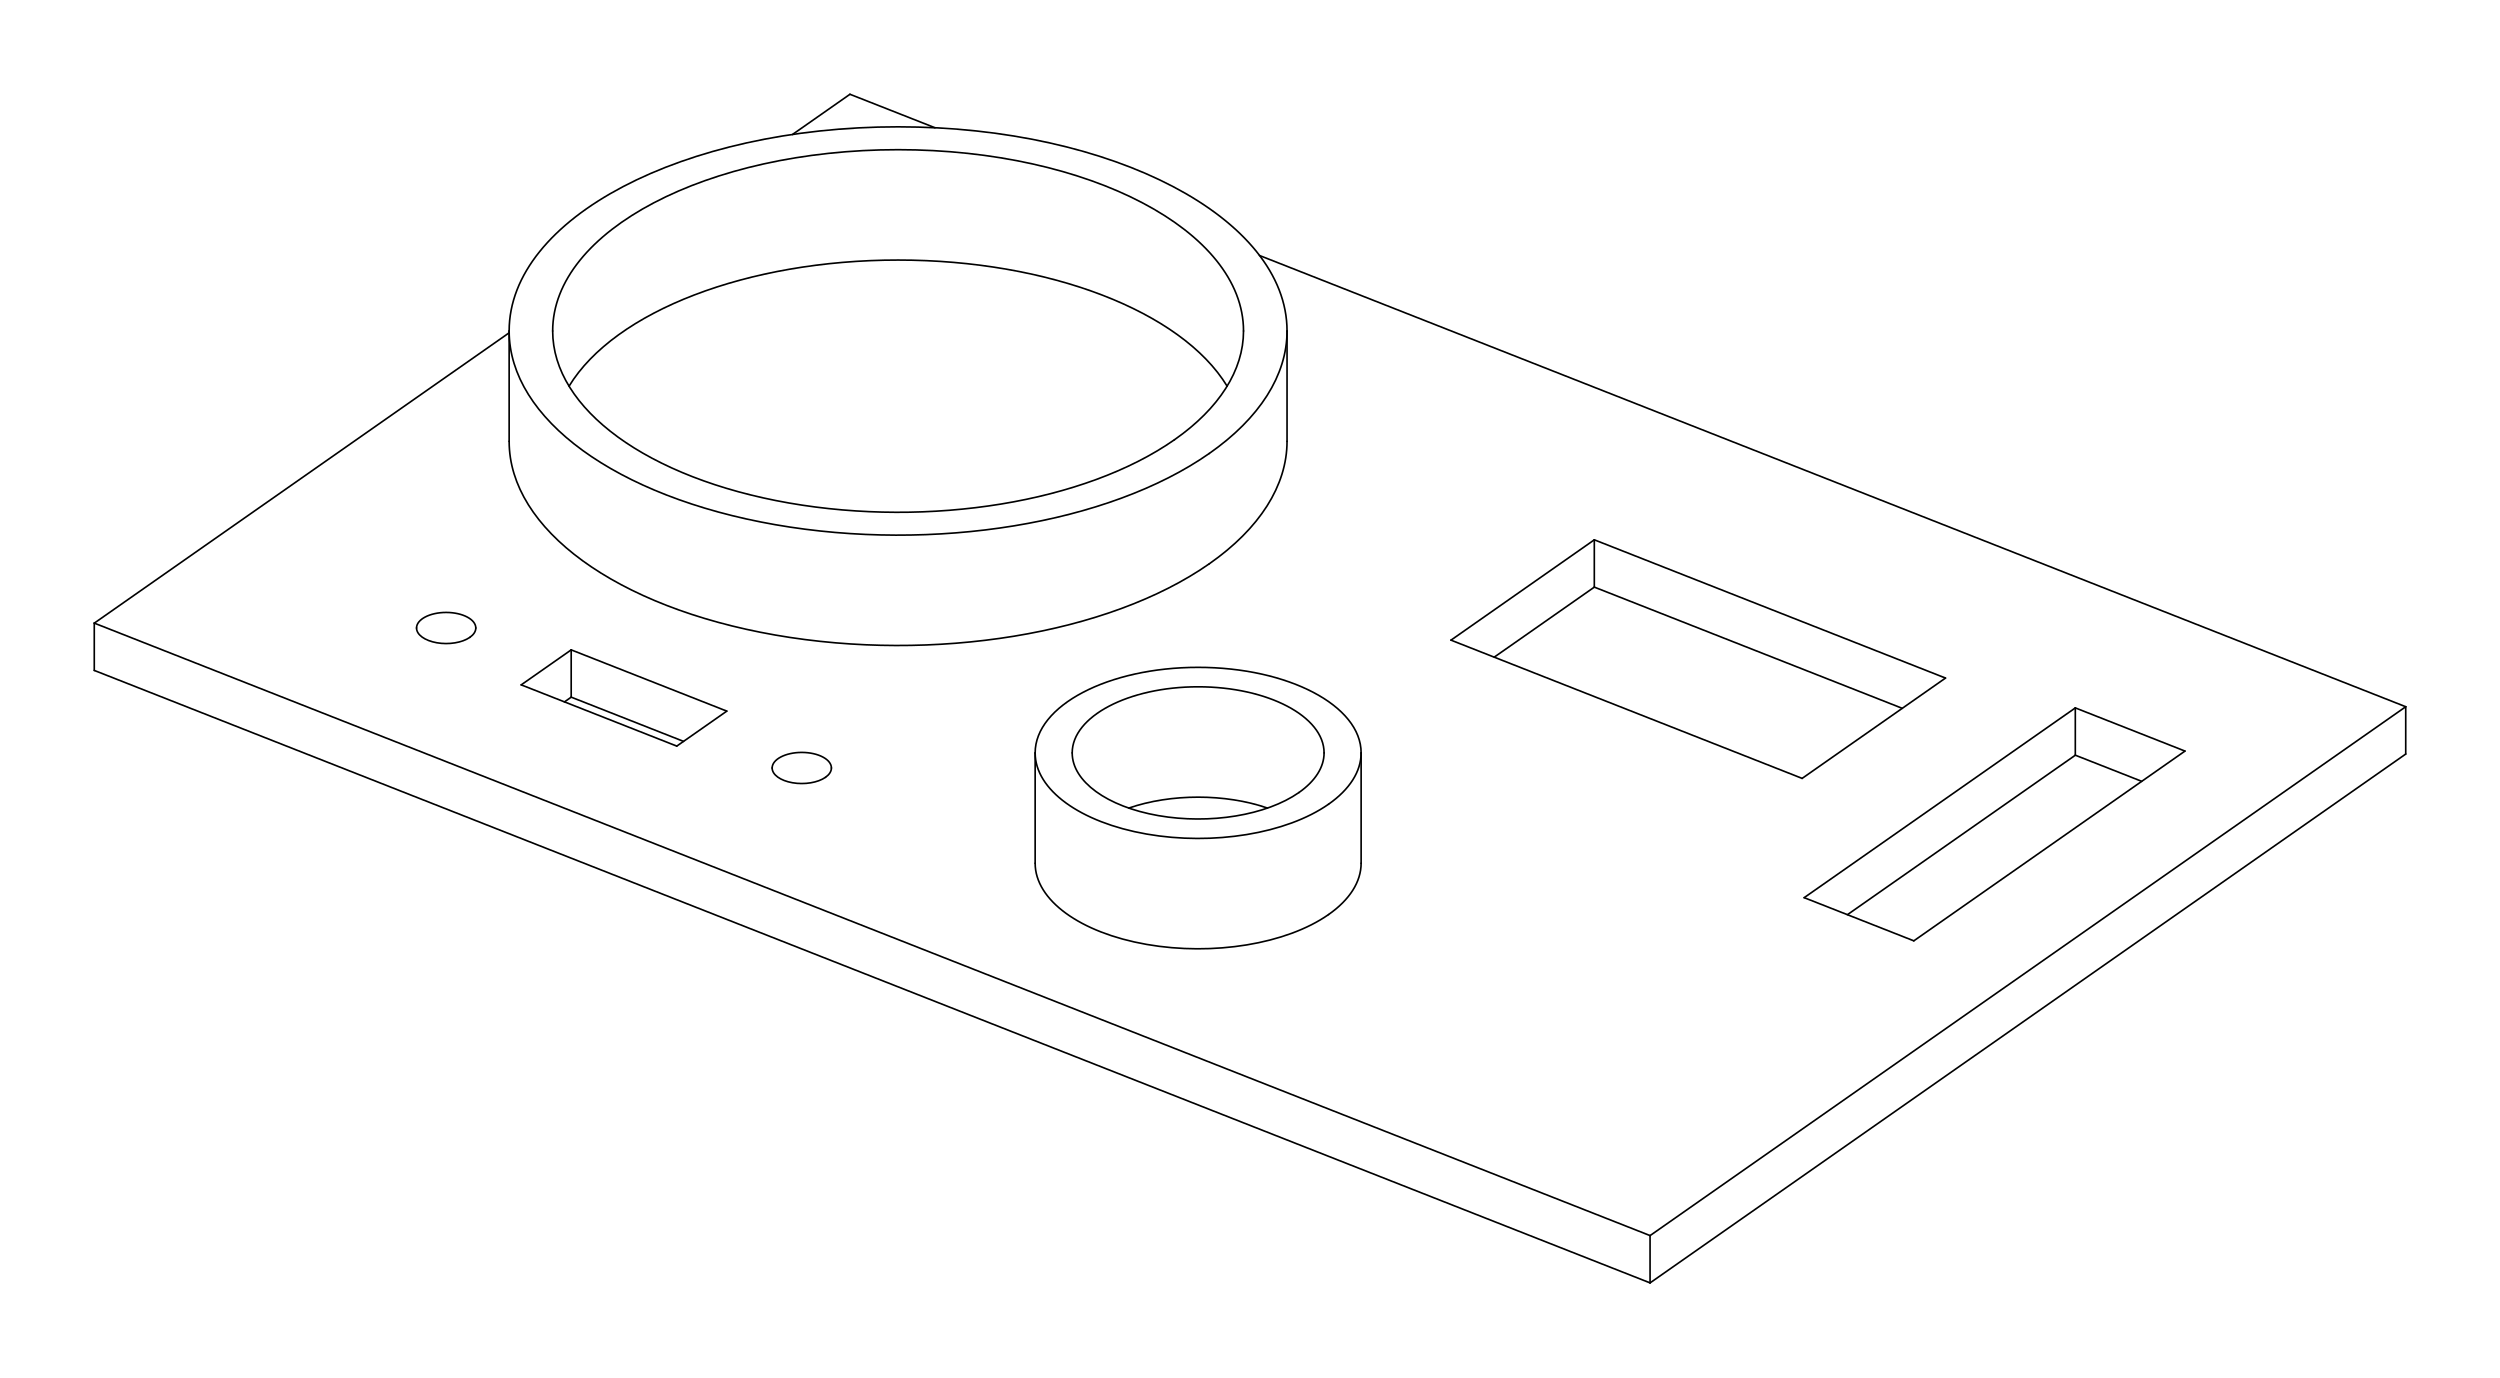
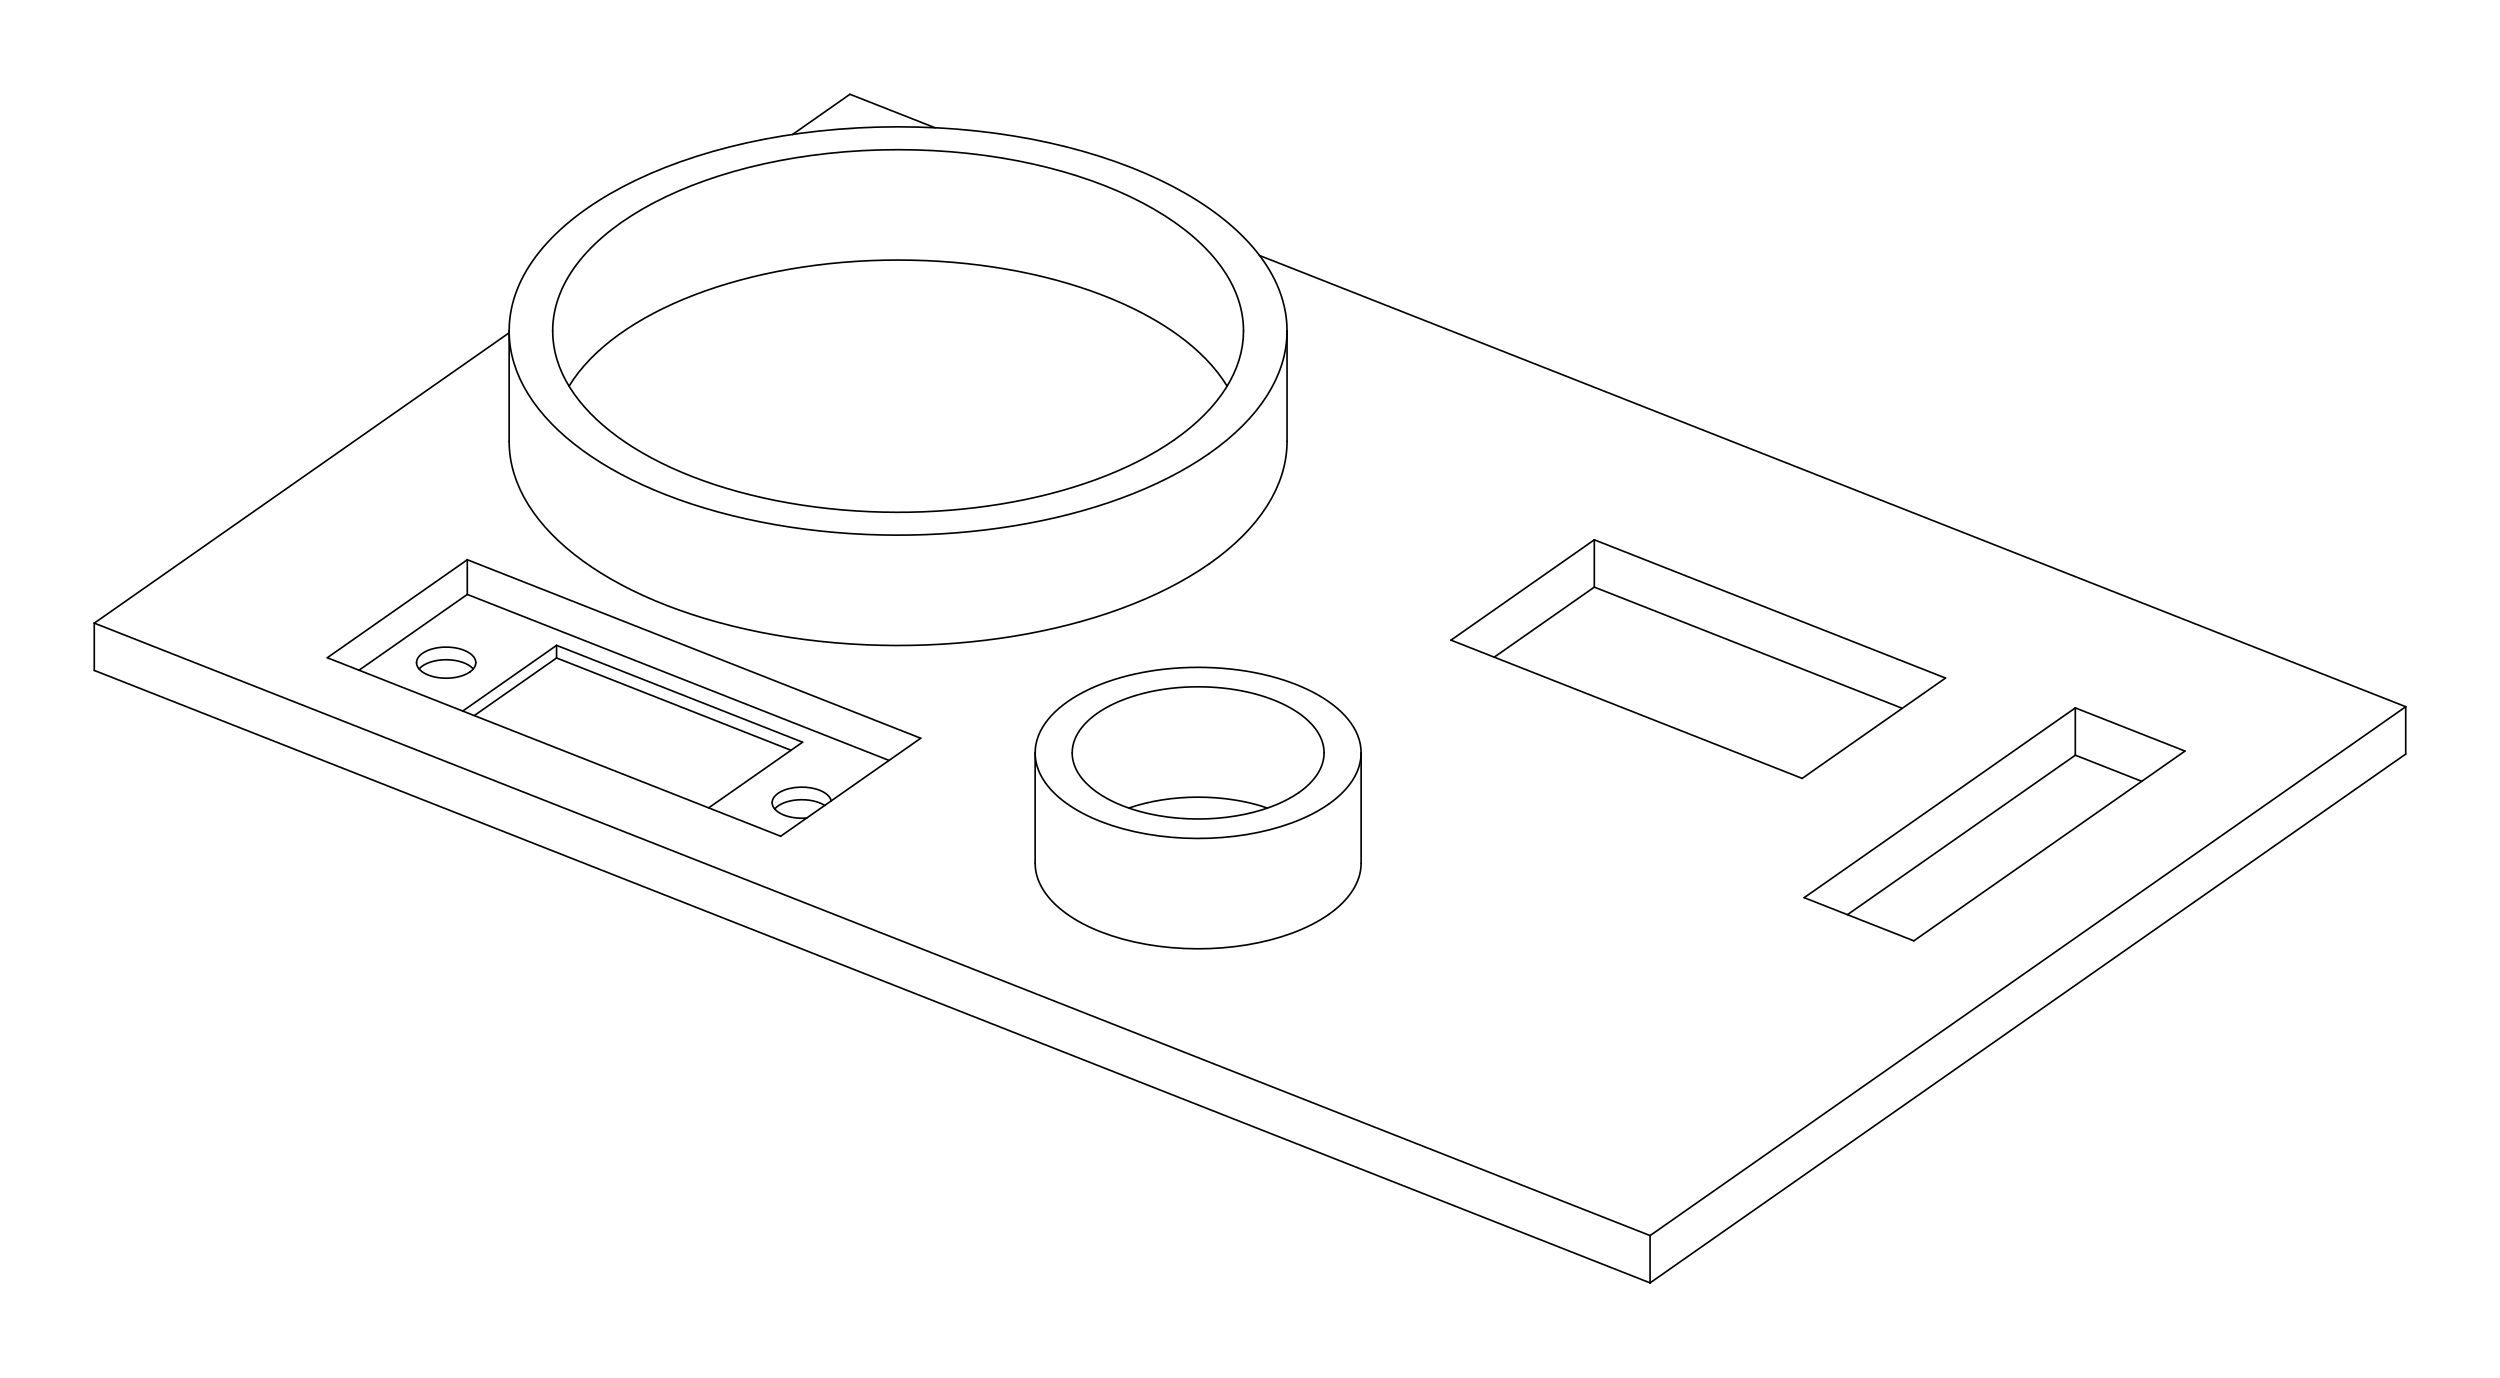
<svg xmlns="http://www.w3.org/2000/svg" width="134.98mm" height="74.355mm" viewBox="-67.49 -34.199 134.98 74.355" version="1.1">
  <g transform="scale(1,-1)" stroke-linecap="round">
    <g fill="none" stroke="rgb(0,0,0)" stroke-width="0.09" id="visible">
      <line x1="-62.4" y1="-1.999" x2="-62.4" y2="0.555" />
      <line x1="-62.4" y1="0.555" x2="-40.0" y2="16.231" />
      <line x1="-24.704" y1="26.937" x2="-21.6" y2="29.109" />
      <line x1="-62.4" y1="-1.999" x2="21.6" y2="-35.067" />
      <line x1="21.6" y1="-35.067" x2="21.6" y2="-32.513" />
      <line x1="-62.4" y1="0.555" x2="21.6" y2="-32.513" />
      <line x1="-21.6" y1="29.109" x2="-17.009" y2="27.301" />
      <line x1="0.512" y1="20.404" x2="62.4" y2="-3.959" />
      <line x1="21.6" y1="-32.513" x2="62.4" y2="-3.959" />
-       <path d="M -42.12,-0.212 A 1.6,0.84 -3.736681781056345e-15 0,1 -41.8,0.292" />
-       <path d="M -41.8,0.292 A 1.6,0.84 -3.736681781056345e-15 0,1 -45.0,0.292" />
-       <path d="M -45.0,0.292 A 1.6,0.84 -3.736681781056345e-15 0,1 -42.12,-0.212" />
-       <line x1="-30.95" y1="-6.085" x2="-39.35" y2="-2.778" />
-       <line x1="-30.95" y1="-6.085" x2="-28.25" y2="-4.196" />
-       <line x1="-39.35" y1="-2.778" x2="-36.65" y2="-0.889" />
-       <line x1="-28.25" y1="-4.196" x2="-36.65" y2="-0.889" />
-       <path d="M -22.92,-7.77 A 1.6,0.84 -3.736681781056345e-15 0,1 -22.6,-7.266" />
-       <path d="M -22.6,-7.266 A 1.6,0.84 -3.736681781056345e-15 0,1 -25.8,-7.266" />
-       <path d="M -25.8,-7.266 A 1.6,0.84 -3.736681781056345e-15 0,1 -22.92,-7.77" />
+       <line x1="-25.34" y1="-10.951" x2="-49.82" y2="-1.314" />
+       <line x1="-25.34" y1="-10.951" x2="-17.78" y2="-5.66" />
+       <line x1="-17.78" y1="-5.66" x2="-42.26" y2="3.977" />
+       <line x1="-49.82" y1="-1.314" x2="-42.26" y2="3.977" />
      <path d="M 4.24,-15.181 A 8.8,4.619 -3.736681781056345e-15 0,1 6.0,-12.41" />
      <path d="M -11.6,-12.41 A 8.8,4.619 -3.736681781056345e-15 0,1 4.24,-15.181" />
      <path d="M -2.2,3.757 A 21.0,11.023 -3.736681781056345e-15 0,1 2.0,10.37" />
      <path d="M -40.0,10.37 A 21.0,11.023 -3.736681781056345e-15 0,1 -2.2,3.757" />
      <line x1="35.84" y1="-16.599" x2="29.92" y2="-14.268" />
      <line x1="35.84" y1="-16.599" x2="50.48" y2="-6.353" />
      <line x1="29.92" y1="-14.268" x2="44.56" y2="-4.022" />
      <line x1="50.48" y1="-6.353" x2="44.56" y2="-4.022" />
      <line x1="29.81" y1="-7.828" x2="10.85" y2="-0.364" />
      <line x1="29.81" y1="-7.828" x2="37.55" y2="-2.411" />
      <line x1="10.85" y1="-0.364" x2="18.59" y2="5.053" />
      <line x1="37.55" y1="-2.411" x2="18.59" y2="5.053" />
      <line x1="62.4" y1="-6.513" x2="62.4" y2="-3.959" />
      <line x1="21.6" y1="-35.067" x2="62.4" y2="-6.513" />
-       <line x1="-37.015" y1="-3.698" x2="-36.65" y2="-3.442" />
-       <line x1="-30.585" y1="-5.83" x2="-36.65" y2="-3.442" />
+       <path d="M -41.937,-1.921 A 1.6,0.84 -3.736681781056345e-15 0,1 -44.863,-1.921" />
+       <line x1="-41.885" y1="-4.438" x2="-37.44" y2="-1.327" />
+       <line x1="-24.783" y1="-6.31" x2="-37.44" y2="-1.327" />
+       <path d="M -22.963,-9.287 A 1.6,0.84 -3.736681781056345e-15 0,1 -25.663,-9.479" />
+       <line x1="13.185" y1="-1.283" x2="18.59" y2="2.499" />
+       <line x1="35.215" y1="-4.045" x2="18.59" y2="2.499" />
      <line x1="32.255" y1="-15.187" x2="44.56" y2="-6.576" />
      <line x1="48.145" y1="-7.987" x2="44.56" y2="-6.576" />
-       <line x1="13.185" y1="-1.283" x2="18.59" y2="2.499" />
-       <line x1="35.215" y1="-4.045" x2="18.59" y2="2.499" />
-       <line x1="-36.65" y1="-3.442" x2="-36.65" y2="-0.889" />
+       <line x1="-42.26" y1="2.104" x2="-42.26" y2="3.977" />
+       <line x1="-42.26" y1="2.104" x2="-19.492" y2="-6.858" />
+       <line x1="-48.108" y1="-1.988" x2="-42.26" y2="2.104" />
      <path d="M 4.24,-9.223 A 8.8,4.619 -3.736681781056345e-15 0,1 6.0,-6.452" />
      <path d="M 6.0,-6.452 A 8.8,4.619 -3.736681781056345e-15 0,1 -11.6,-6.452" />
      <path d="M -11.6,-6.452 A 8.8,4.619 -3.736681781056345e-15 0,1 4.24,-9.223" />
      <path d="M -2.2,9.715 A 21.0,11.023 -3.736681781056345e-15 0,1 2.0,16.328" />
      <path d="M 2.0,16.328 A 21.0,11.023 -3.736681781056345e-15 0,1 -40.0,16.328" />
      <path d="M -40.0,16.328 A 21.0,11.023 -3.736681781056345e-15 0,1 -2.2,9.715" />
      <line x1="44.56" y1="-6.576" x2="44.56" y2="-4.022" />
      <line x1="18.59" y1="2.499" x2="18.59" y2="5.053" />
+       <path d="M -42.12,-2.084 A 1.6,0.84 -3.736681781056345e-15 0,1 -41.8,-1.58" />
+       <path d="M -41.8,-1.58 A 1.6,0.84 -3.736681781056345e-15 0,1 -45.0,-1.58" />
+       <path d="M -45.0,-1.58 A 1.6,0.84 -3.736681781056345e-15 0,1 -42.12,-2.084" />
+       <line x1="-29.228" y1="-9.42" x2="-24.16" y2="-5.874" />
+       <line x1="-42.508" y1="-4.193" x2="-37.44" y2="-0.646" />
+       <line x1="-37.44" y1="-1.327" x2="-37.44" y2="-0.646" />
+       <line x1="-24.16" y1="-5.874" x2="-37.44" y2="-0.646" />
+       <path d="M -22.611,-9.041 A 1.6,0.84 -3.736681781056345e-15 0,1 -25.8,-9.139" />
+       <path d="M -25.8,-9.139 A 1.6,0.84 -3.736681781056345e-15 0,1 -23.934,-9.967" />
      <path d="M 2.64,-8.593 A 6.8,3.569 -3.736681781056345e-15 0,1 4.0,-6.452" />
      <path d="M 4.0,-6.452 A 6.8,3.569 -3.736681781056345e-15 0,1 -9.6,-6.452" />
      <path d="M -9.6,-6.452 A 6.8,3.569 -3.736681781056345e-15 0,1 2.64,-8.593" />
      <path d="M -4.08,10.455 A 18.65,9.789 -3.736681781056345e-15 0,1 -0.35,16.328" />
      <path d="M -0.35,16.328 A 18.65,9.789 -3.736681781056345e-15 0,1 -37.65,16.328" />
      <path d="M -37.65,16.328 A 18.65,9.789 -3.736681781056345e-15 0,1 -4.08,10.455" />
      <path d="M 0.945,-9.431 A 6.8,3.569 -3.736681781056345e-15 0,1 -6.545,-9.431" />
      <path d="M -1.235,13.349 A 18.65,9.789 -3.736681781056345e-15 0,1 -36.765,13.349" />
      <line x1="6.0" y1="-12.41" x2="6.0" y2="-6.452" />
      <line x1="-11.6" y1="-12.41" x2="-11.6" y2="-6.452" />
      <line x1="2.0" y1="10.37" x2="2.0" y2="16.328" />
      <line x1="-40.0" y1="10.37" x2="-40.0" y2="16.328" />
    </g>
  </g>
</svg>
